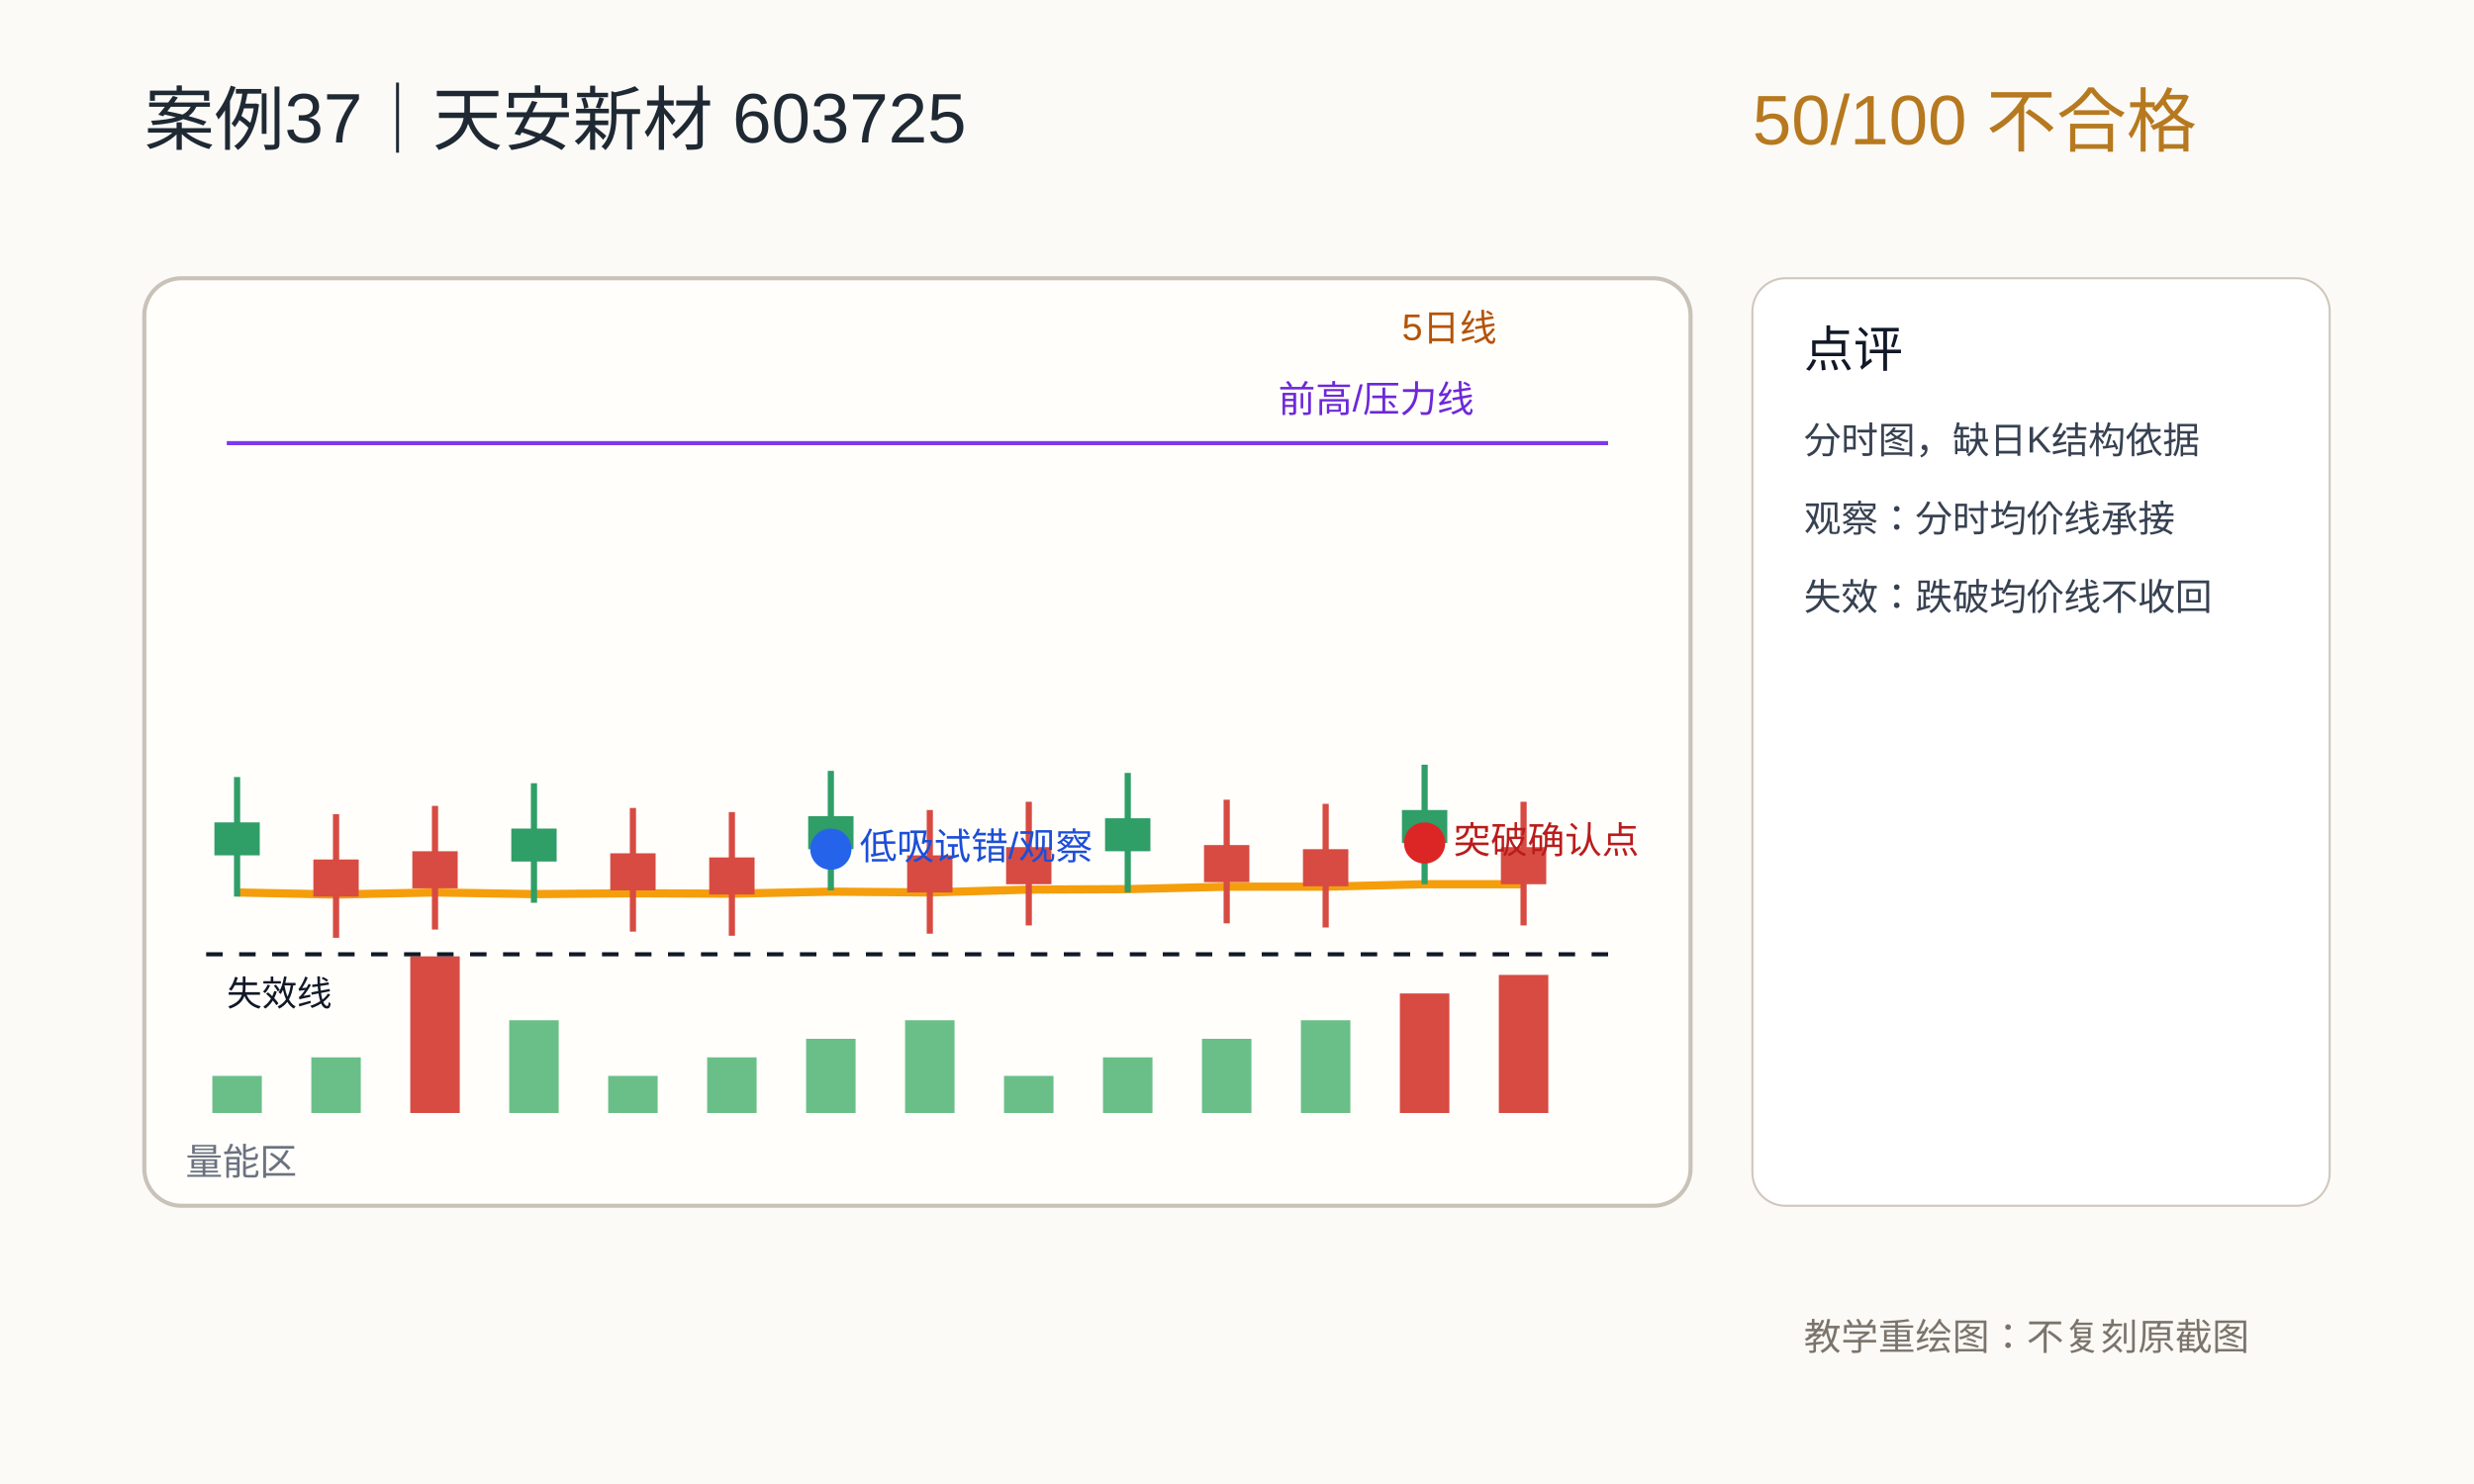
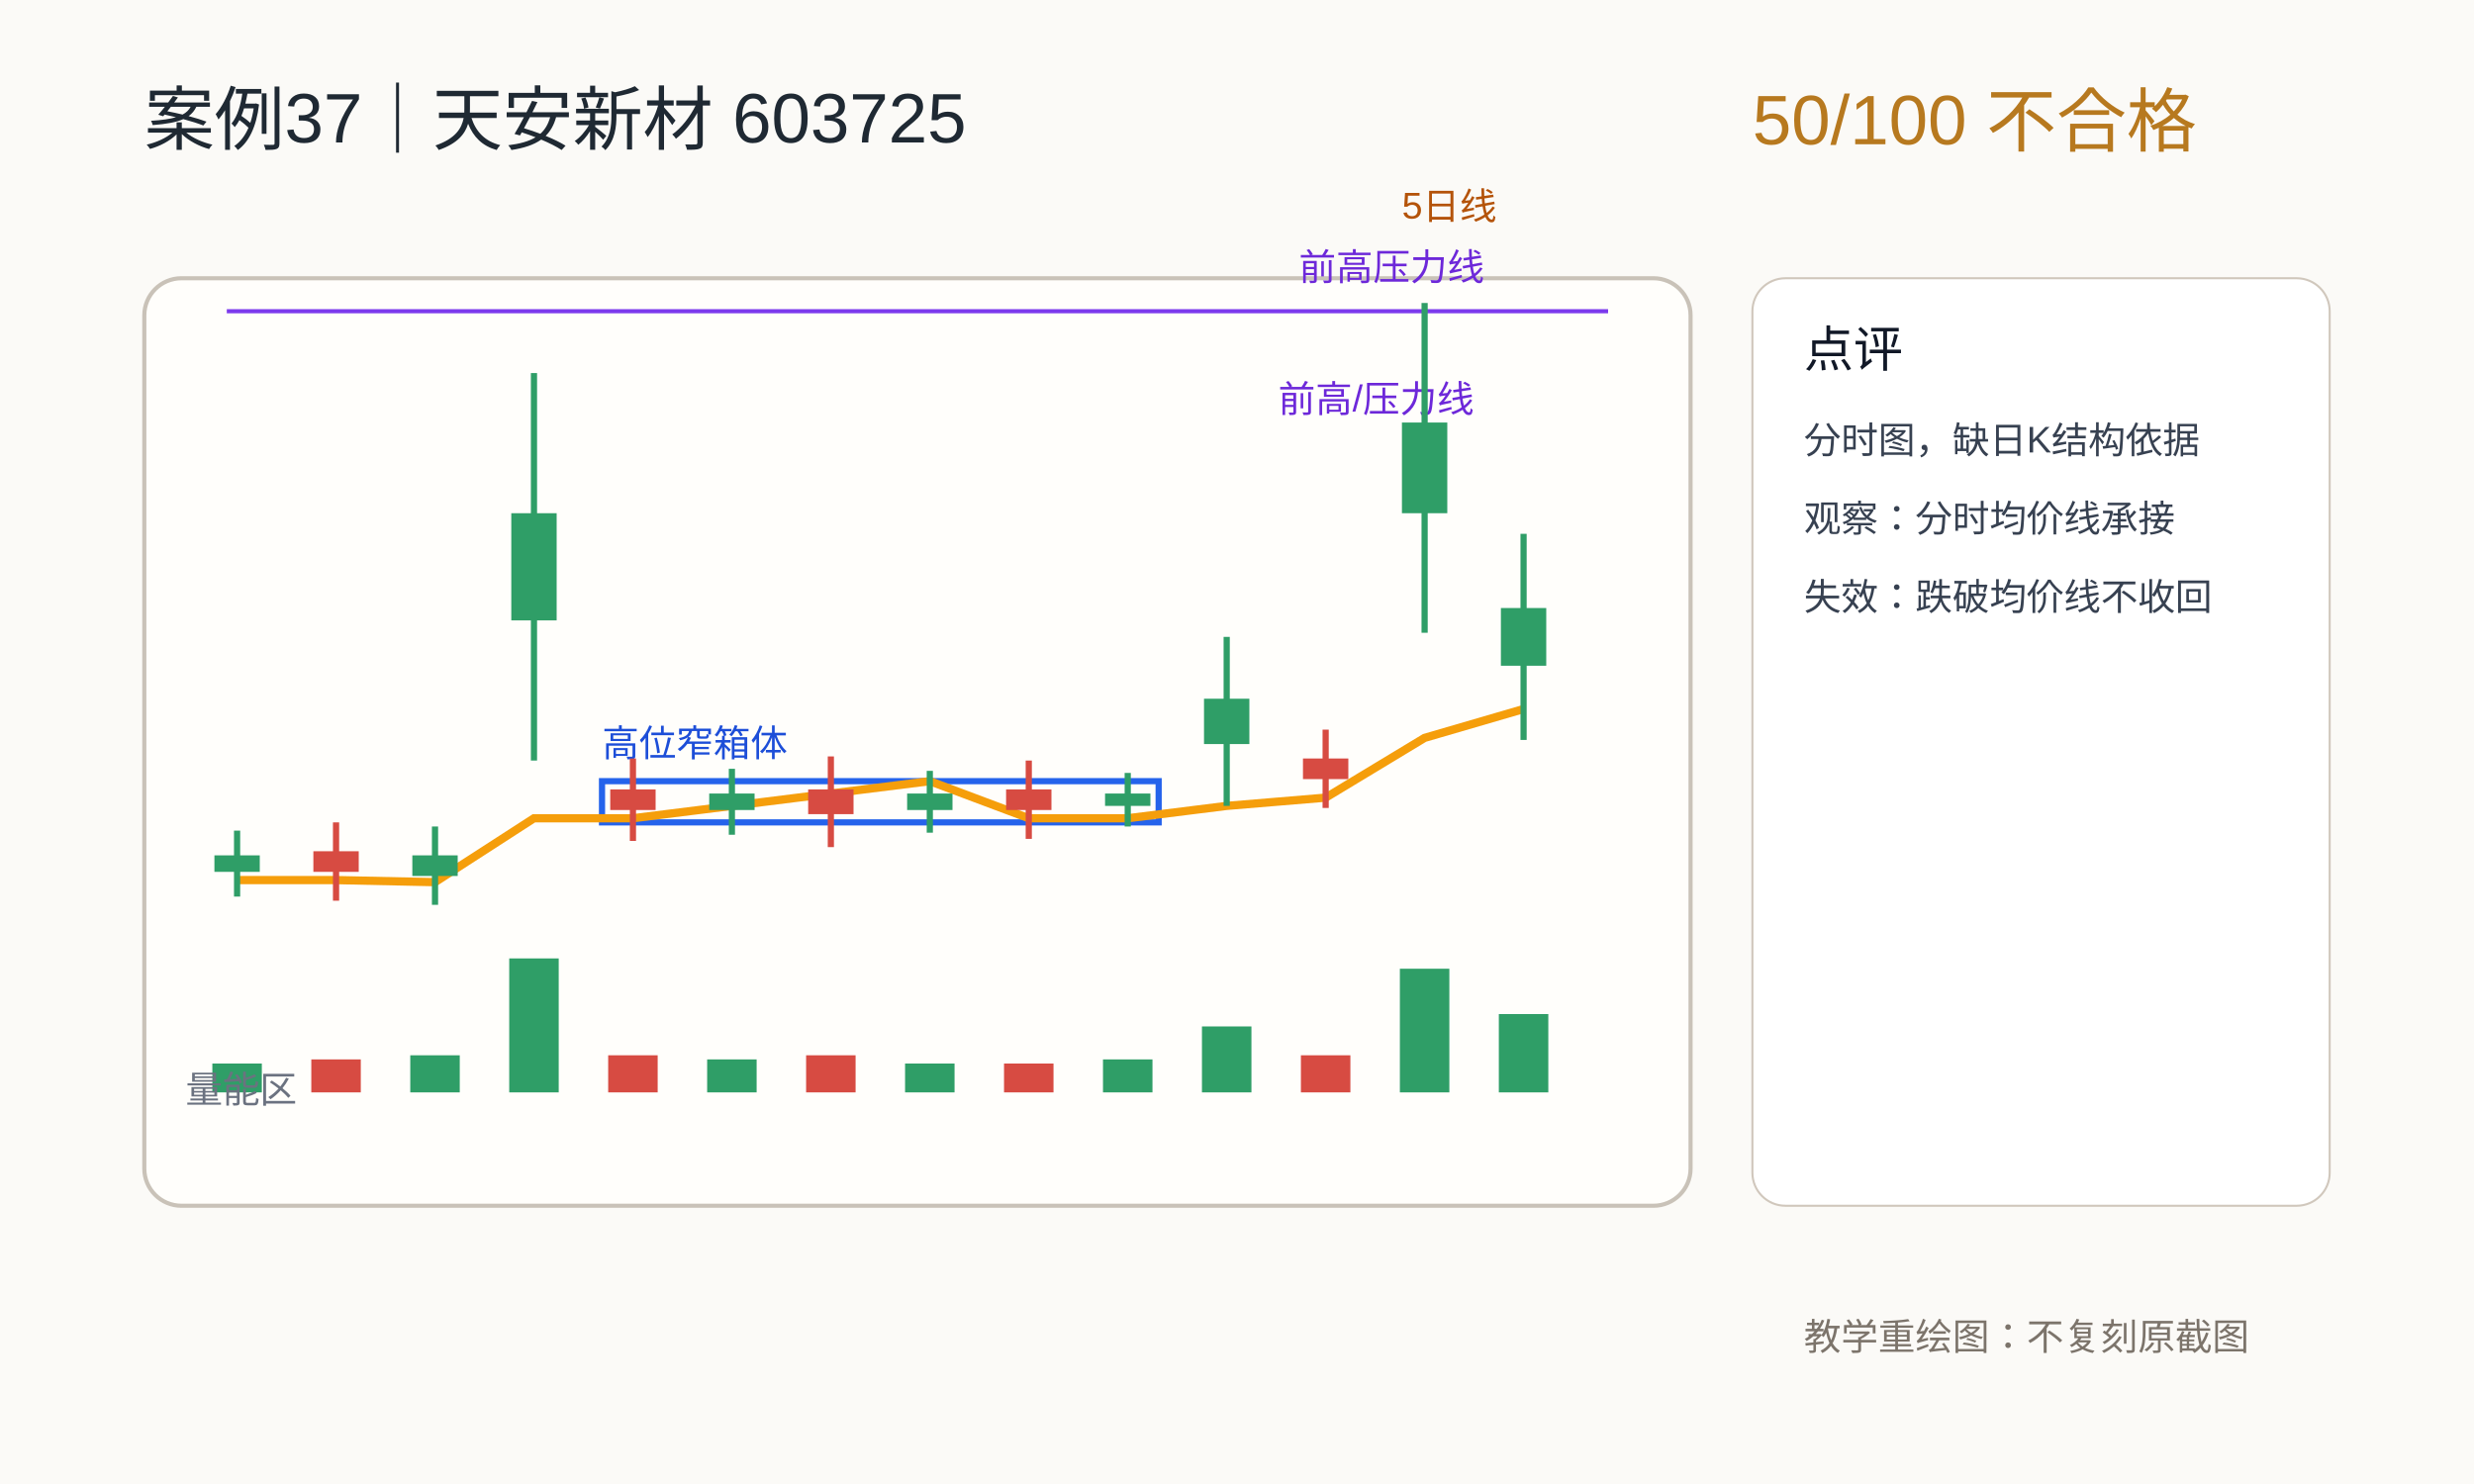
<svg xmlns="http://www.w3.org/2000/svg" width="1200" height="720" viewBox="0 0 1200 720">
  <rect width="1200" height="720" fill="#fbfaf7" />
  <rect x="70" y="135" width="750" height="450" rx="18" fill="#fffefb" stroke="#c9c2b8" stroke-width="2" />
  <text x="70" y="70" font-size="34" font-family="PingFang SC, Arial" fill="#1f2933">案例37｜天安新材 603725</text>
  <text x="850" y="70" font-size="34" font-family="PingFang SC, Arial" fill="#b7791f">50/100  不合格</text>
-   <line x1="110" y1="215" x2="780" y2="215" stroke="#7c3aed" stroke-width="2" />
  <text x="620" y="200" font-size="18" font-family="PingFang SC, Arial" fill="#6d28d9">前高/压力线</text>
-   <polyline points="115,433.0 163,434.0 211,433.0 259,433.8 307,433.4 355,433.6 403,432.6 451,433.0 499,431.6 547,431.4 595,430.2 643,430.2 691,429.0 739,429.0" fill="none" stroke="#f59e0b" stroke-width="4" />
-   <text x="680" y="165" font-size="18" font-family="PingFang SC, Arial" fill="#b45309">5日线</text>
-   <line x1="115" y1="377" x2="115" y2="435" stroke="#2f9e67" stroke-width="3" />
-   <rect x="104" y="399" width="22" height="16" fill="#2f9e67" />
-   <rect x="103" y="522" width="24" height="18" fill="#6abf88" />
-   <line x1="163" y1="395" x2="163" y2="455" stroke="#d74b42" stroke-width="3" />
-   <rect x="152" y="417" width="22" height="18" fill="#d74b42" />
-   <rect x="151" y="513" width="24" height="27" fill="#6abf88" />
-   <line x1="211" y1="391" x2="211" y2="451" stroke="#d74b42" stroke-width="3" />
-   <rect x="200" y="413" width="22" height="18" fill="#d74b42" />
-   <rect x="199" y="464" width="24" height="76" fill="#d74b42" />
-   <line x1="259" y1="380" x2="259" y2="438" stroke="#2f9e67" stroke-width="3" />
-   <rect x="248" y="402" width="22" height="16" fill="#2f9e67" />
-   <rect x="247" y="495" width="24" height="45" fill="#6abf88" />
-   <line x1="307" y1="392" x2="307" y2="452" stroke="#d74b42" stroke-width="3" />
-   <rect x="296" y="414" width="22" height="18" fill="#d74b42" />
-   <rect x="295" y="522" width="24" height="18" fill="#6abf88" />
-   <line x1="355" y1="394" x2="355" y2="454" stroke="#d74b42" stroke-width="3" />
-   <rect x="344" y="416" width="22" height="18" fill="#d74b42" />
-   <rect x="343" y="513" width="24" height="27" fill="#6abf88" />
-   <line x1="403" y1="374" x2="403" y2="432" stroke="#2f9e67" stroke-width="3" />
-   <rect x="392" y="396" width="22" height="16" fill="#2f9e67" />
-   <rect x="391" y="504" width="24" height="36" fill="#6abf88" />
-   <line x1="451" y1="393" x2="451" y2="453" stroke="#d74b42" stroke-width="3" />
-   <rect x="440" y="415" width="22" height="18" fill="#d74b42" />
-   <rect x="439" y="495" width="24" height="45" fill="#6abf88" />
-   <line x1="499" y1="389" x2="499" y2="449" stroke="#d74b42" stroke-width="3" />
-   <rect x="488" y="411" width="22" height="18" fill="#d74b42" />
-   <rect x="487" y="522" width="24" height="18" fill="#6abf88" />
-   <line x1="547" y1="375" x2="547" y2="433" stroke="#2f9e67" stroke-width="3" />
-   <rect x="536" y="397" width="22" height="16" fill="#2f9e67" />
-   <rect x="535" y="513" width="24" height="27" fill="#6abf88" />
-   <line x1="595" y1="388" x2="595" y2="448" stroke="#d74b42" stroke-width="3" />
-   <rect x="584" y="410" width="22" height="18" fill="#d74b42" />
-   <rect x="583" y="504" width="24" height="36" fill="#6abf88" />
-   <line x1="643" y1="390" x2="643" y2="450" stroke="#d74b42" stroke-width="3" />
-   <rect x="632" y="412" width="22" height="18" fill="#d74b42" />
-   <rect x="631" y="495" width="24" height="45" fill="#6abf88" />
-   <line x1="691" y1="371" x2="691" y2="429" stroke="#2f9e67" stroke-width="3" />
-   <rect x="680" y="393" width="22" height="16" fill="#2f9e67" />
-   <rect x="679" y="482" width="24" height="58" fill="#d74b42" />
-   <line x1="739" y1="389" x2="739" y2="449" stroke="#d74b42" stroke-width="3" />
-   <rect x="728" y="411" width="22" height="18" fill="#d74b42" />
-   <rect x="727" y="473" width="24" height="67" fill="#d74b42" />
-   <circle cx="403" cy="412" r="10" fill="#2563eb" />
-   <text x="417" y="417" font-size="18" font-family="PingFang SC, Arial" fill="#1d4ed8">低吸试错/观察</text>
-   <circle cx="691" cy="409" r="10" fill="#dc2626" />
-   <text x="705" y="414" font-size="18" font-family="PingFang SC, Arial" fill="#b91c1c">突破确认点</text>
-   <line x1="100" y1="463" x2="780" y2="463" stroke="#111827" stroke-dasharray="8 8" stroke-width="2" />
-   <text x="110" y="488" font-size="17" font-family="PingFang SC, Arial" fill="#111827">失效线</text>
-   <text x="90" y="570" font-size="18" font-family="PingFang SC, Arial" fill="#6b7280">量能区</text>
+   <line x1="110" y1="151" x2="780" y2="151" stroke="#7c3aed" stroke-width="2" />
+   <text x="630" y="136" font-size="18" font-family="PingFang SC, Arial" fill="#6d28d9">前高压力线</text>
+   <rect x="292" y="379" width="270" height="20" fill="none" stroke="#2563eb" stroke-width="3" />
+   <text x="292" y="367" font-size="18" font-family="PingFang SC, Arial" fill="#1d4ed8">高位窄箱体</text>
+   <polyline points="115,427 163,427 211,428 259,397 307,397 355,391 403,385 451,379 499,397 547,397 595,391 643,387 691,358 739,344" fill="none" stroke="#f59e0b" stroke-width="4" />
+   <text x="680" y="106" font-size="18" font-family="PingFang SC, Arial" fill="#b45309">5日线</text>
+   <line x1="115" y1="403" x2="115" y2="435" stroke="#2f9e67" stroke-width="3" />
+   <rect x="104" y="415" width="22" height="8" fill="#2f9e67" />
+   <line x1="163" y1="399" x2="163" y2="437" stroke="#d74b42" stroke-width="3" />
+   <rect x="152" y="413" width="22" height="10" fill="#d74b42" />
+   <line x1="211" y1="401" x2="211" y2="439" stroke="#2f9e67" stroke-width="3" />
+   <rect x="200" y="415" width="22" height="10" fill="#2f9e67" />
+   <line x1="259" y1="181" x2="259" y2="369" stroke="#2f9e67" stroke-width="3" />
+   <rect x="248" y="249" width="22" height="52" fill="#2f9e67" />
+   <line x1="307" y1="368" x2="307" y2="408" stroke="#d74b42" stroke-width="3" />
+   <rect x="296" y="383" width="22" height="10" fill="#d74b42" />
+   <line x1="355" y1="373" x2="355" y2="405" stroke="#2f9e67" stroke-width="3" />
+   <rect x="344" y="385" width="22" height="8" fill="#2f9e67" />
+   <line x1="403" y1="367" x2="403" y2="411" stroke="#d74b42" stroke-width="3" />
+   <rect x="392" y="383" width="22" height="12" fill="#d74b42" />
+   <line x1="451" y1="374" x2="451" y2="404" stroke="#2f9e67" stroke-width="3" />
+   <rect x="440" y="385" width="22" height="8" fill="#2f9e67" />
+   <line x1="499" y1="369" x2="499" y2="407" stroke="#d74b42" stroke-width="3" />
+   <rect x="488" y="383" width="22" height="10" fill="#d74b42" />
+   <line x1="547" y1="375" x2="547" y2="401" stroke="#2f9e67" stroke-width="3" />
+   <rect x="536" y="385" width="22" height="6" fill="#2f9e67" />
+   <line x1="595" y1="309" x2="595" y2="391" stroke="#2f9e67" stroke-width="3" />
+   <rect x="584" y="339" width="22" height="22" fill="#2f9e67" />
+   <line x1="643" y1="354" x2="643" y2="392" stroke="#d74b42" stroke-width="3" />
+   <rect x="632" y="368" width="22" height="10" fill="#d74b42" />
+   <line x1="691" y1="147" x2="691" y2="307" stroke="#2f9e67" stroke-width="3" />
+   <rect x="680" y="205" width="22" height="44" fill="#2f9e67" />
+   <line x1="739" y1="259" x2="739" y2="359" stroke="#2f9e67" stroke-width="3" />
+   <rect x="728" y="295" width="22" height="28" fill="#2f9e67" />
+   <rect x="103" y="516" width="24" height="14" fill="#2f9e67" />
+   <rect x="151" y="514" width="24" height="16" fill="#d74b42" />
+   <rect x="199" y="512" width="24" height="18" fill="#2f9e67" />
+   <rect x="247" y="465" width="24" height="65" fill="#2f9e67" />
+   <rect x="295" y="512" width="24" height="18" fill="#d74b42" />
+   <rect x="343" y="514" width="24" height="16" fill="#2f9e67" />
+   <rect x="391" y="512" width="24" height="18" fill="#d74b42" />
+   <rect x="439" y="516" width="24" height="14" fill="#2f9e67" />
+   <rect x="487" y="516" width="24" height="14" fill="#d74b42" />
+   <rect x="535" y="514" width="24" height="16" fill="#2f9e67" />
+   <rect x="583" y="498" width="24" height="32" fill="#2f9e67" />
+   <rect x="631" y="512" width="24" height="18" fill="#d74b42" />
+   <rect x="679" y="470" width="24" height="60" fill="#2f9e67" />
+   <rect x="727" y="492" width="24" height="38" fill="#2f9e67" />
+   <text x="90" y="535" font-size="18" font-family="PingFang SC, Arial" fill="#6b7280">量能区</text>
  <rect x="850" y="135" width="280" height="450" rx="16" fill="#ffffff" stroke="#d0c7bc" />
  <text x="875" y="178" font-size="24" font-family="PingFang SC, Arial" fill="#111827">点评</text>
  <text x="875" y="220" font-size="18" font-family="PingFang SC, Arial" fill="#374151">分时图，缺日K结构依据</text>
  <text x="875" y="258" font-size="18" font-family="PingFang SC, Arial" fill="#374151">观察：分时均价线承接</text>
  <text x="875" y="296" font-size="18" font-family="PingFang SC, Arial" fill="#374151">失效：跌破均价线不收回</text>
  <text x="875" y="655" font-size="18" font-family="PingFang SC, Arial" fill="#7c746b">教学重绘图：不复刻原截图</text>
</svg>
